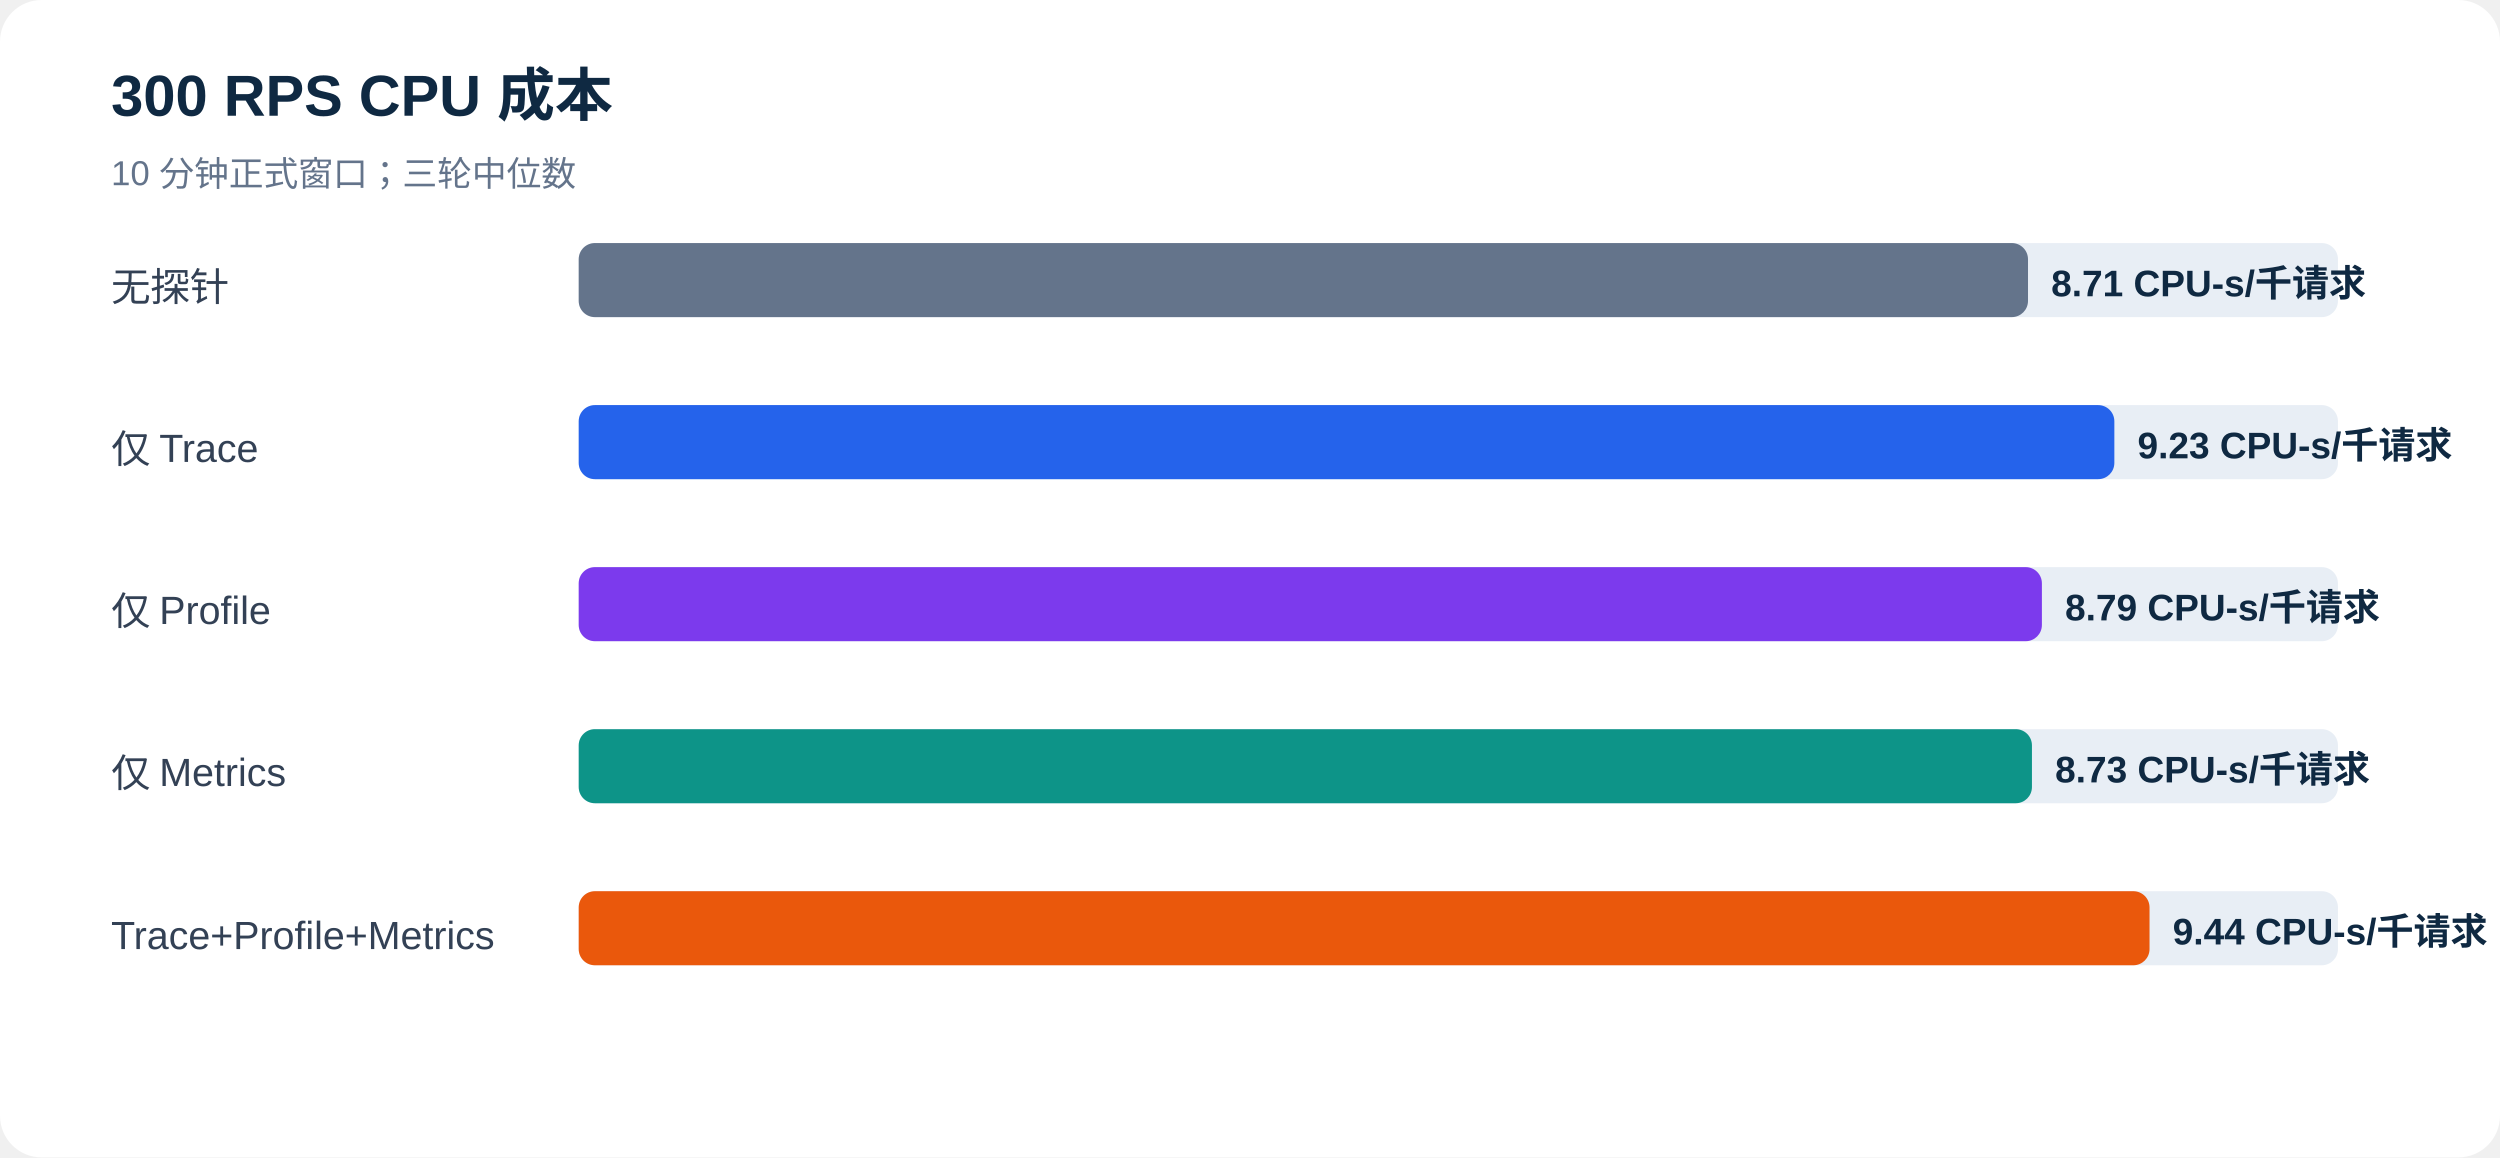
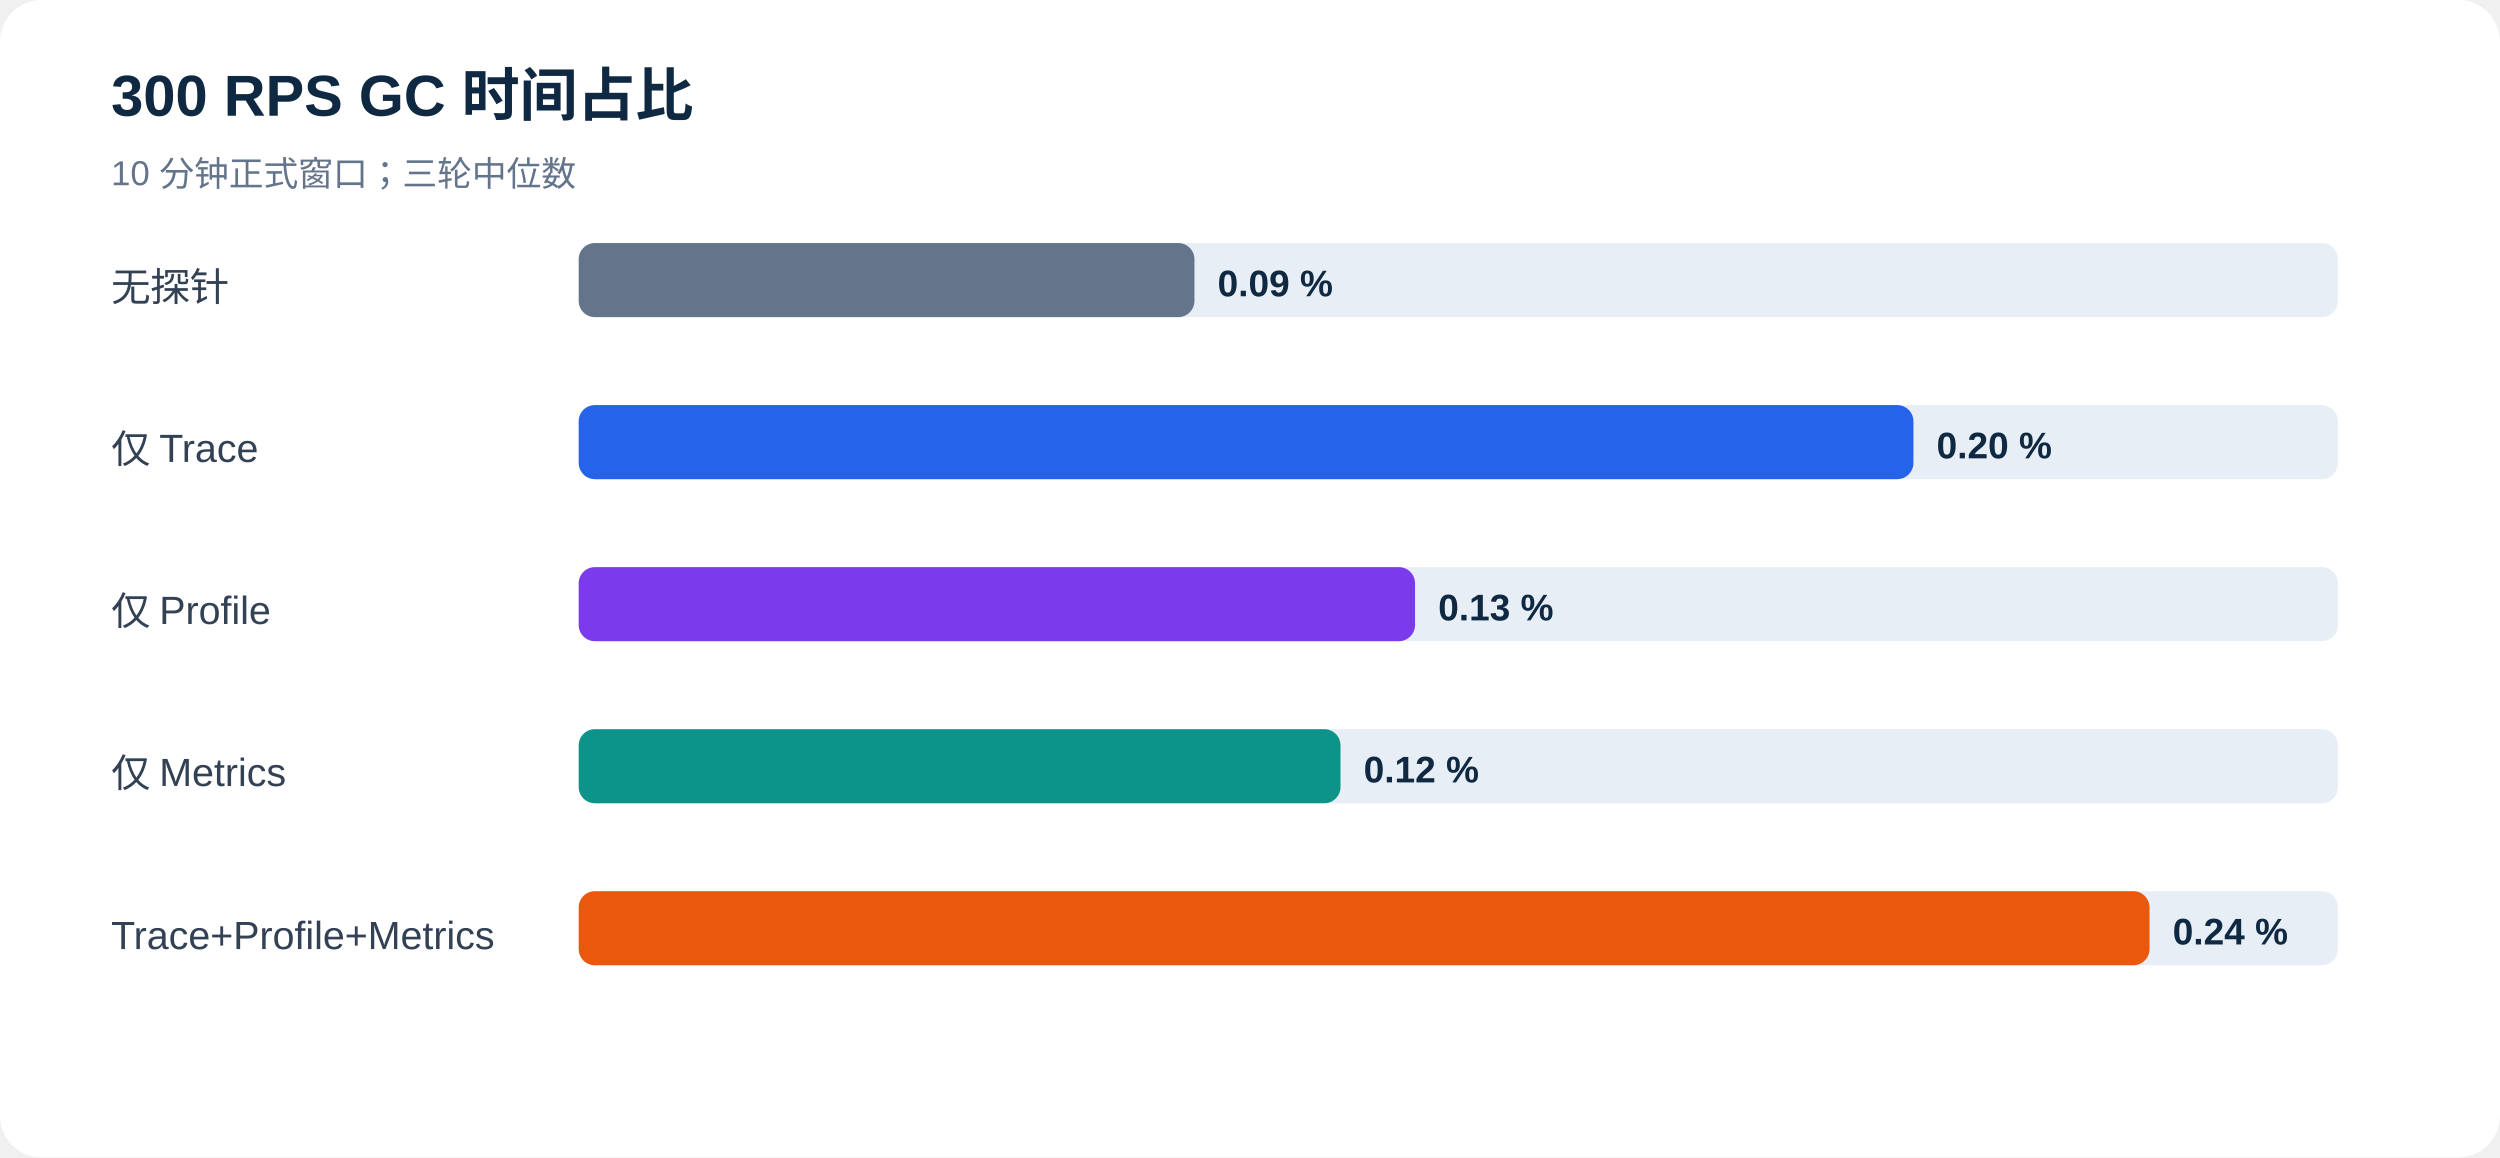
<svg xmlns="http://www.w3.org/2000/svg" width="1080" height="500" viewBox="0 0 1080 500">
  <rect width="100%" height="100%" rx="18" fill="#FFFFFF" />
-   <text x="48" y="50" font-family="Arial,sans-serif" font-size="25" font-weight="700" fill="#0F2942">300 RPS CPU 成本</text>
+   <text x="48" y="50" font-family="Arial,sans-serif" font-size="25" font-weight="700" fill="#0F2942">300 RPS GC 时间占比</text>
  <text x="48" y="80" font-family="Arial,sans-serif" font-size="15" fill="#64748B">10 分钟正式窗口；三轮中位数</text>
  <text x="48" y="130" font-family="Arial,sans-serif" font-size="17" fill="#334155">无探针</text>
  <rect x="250" y="105" width="760" height="32" rx="7" fill="#E8EEF5" />
-   <rect x="250" y="105" width="626.1" height="32" rx="7" fill="#64748B" />
-   <text x="886.1" y="128" font-family="Arial,sans-serif" font-size="16" font-weight="700" fill="#0F2942">8.71 CPU-s/千请求</text>
+   <rect x="250" y="105" width="266.0" height="32" rx="7" fill="#64748B" />
+   <text x="526.0" y="128" font-family="Arial,sans-serif" font-size="16" font-weight="700" fill="#0F2942">0.09 %</text>
  <text x="48" y="200" font-family="Arial,sans-serif" font-size="17" fill="#334155">仅 Trace</text>
  <rect x="250" y="175" width="760" height="32" rx="7" fill="#E8EEF5" />
-   <rect x="250" y="175" width="663.4" height="32" rx="7" fill="#2563EB" />
-   <text x="923.4" y="198" font-family="Arial,sans-serif" font-size="16" font-weight="700" fill="#0F2942">9.23 CPU-s/千请求</text>
+   <rect x="250" y="175" width="576.6" height="32" rx="7" fill="#2563EB" />
+   <text x="836.6" y="198" font-family="Arial,sans-serif" font-size="16" font-weight="700" fill="#0F2942">0.20 %</text>
  <text x="48" y="270" font-family="Arial,sans-serif" font-size="17" fill="#334155">仅 Profile</text>
  <rect x="250" y="245" width="760" height="32" rx="7" fill="#E8EEF5" />
-   <rect x="250" y="245" width="632.1" height="32" rx="7" fill="#7C3AED" />
-   <text x="892.1" y="268" font-family="Arial,sans-serif" font-size="16" font-weight="700" fill="#0F2942">8.79 CPU-s/千请求</text>
+   <rect x="250" y="245" width="361.3" height="32" rx="7" fill="#7C3AED" />
+   <text x="621.3" y="268" font-family="Arial,sans-serif" font-size="16" font-weight="700" fill="#0F2942">0.13 %</text>
  <text x="48" y="340" font-family="Arial,sans-serif" font-size="17" fill="#334155">仅 Metrics</text>
  <rect x="250" y="315" width="760" height="32" rx="7" fill="#E8EEF5" />
-   <rect x="250" y="315" width="627.8" height="32" rx="7" fill="#0D9488" />
-   <text x="887.8" y="338" font-family="Arial,sans-serif" font-size="16" font-weight="700" fill="#0F2942">8.73 CPU-s/千请求</text>
+   <rect x="250" y="315" width="329.1" height="32" rx="7" fill="#0D9488" />
+   <text x="589.1" y="338" font-family="Arial,sans-serif" font-size="16" font-weight="700" fill="#0F2942">0.12 %</text>
  <text x="48" y="410" font-family="Arial,sans-serif" font-size="17" fill="#334155">Trace+Profile+Metrics</text>
  <rect x="250" y="385" width="760" height="32" rx="7" fill="#E8EEF5" />
  <rect x="250" y="385" width="678.6" height="32" rx="7" fill="#EA580C" />
-   <text x="938.6" y="408" font-family="Arial,sans-serif" font-size="16" font-weight="700" fill="#0F2942">9.44 CPU-s/千请求</text>
+   <text x="938.6" y="408" font-family="Arial,sans-serif" font-size="16" font-weight="700" fill="#0F2942">0.24 %</text>
</svg>
